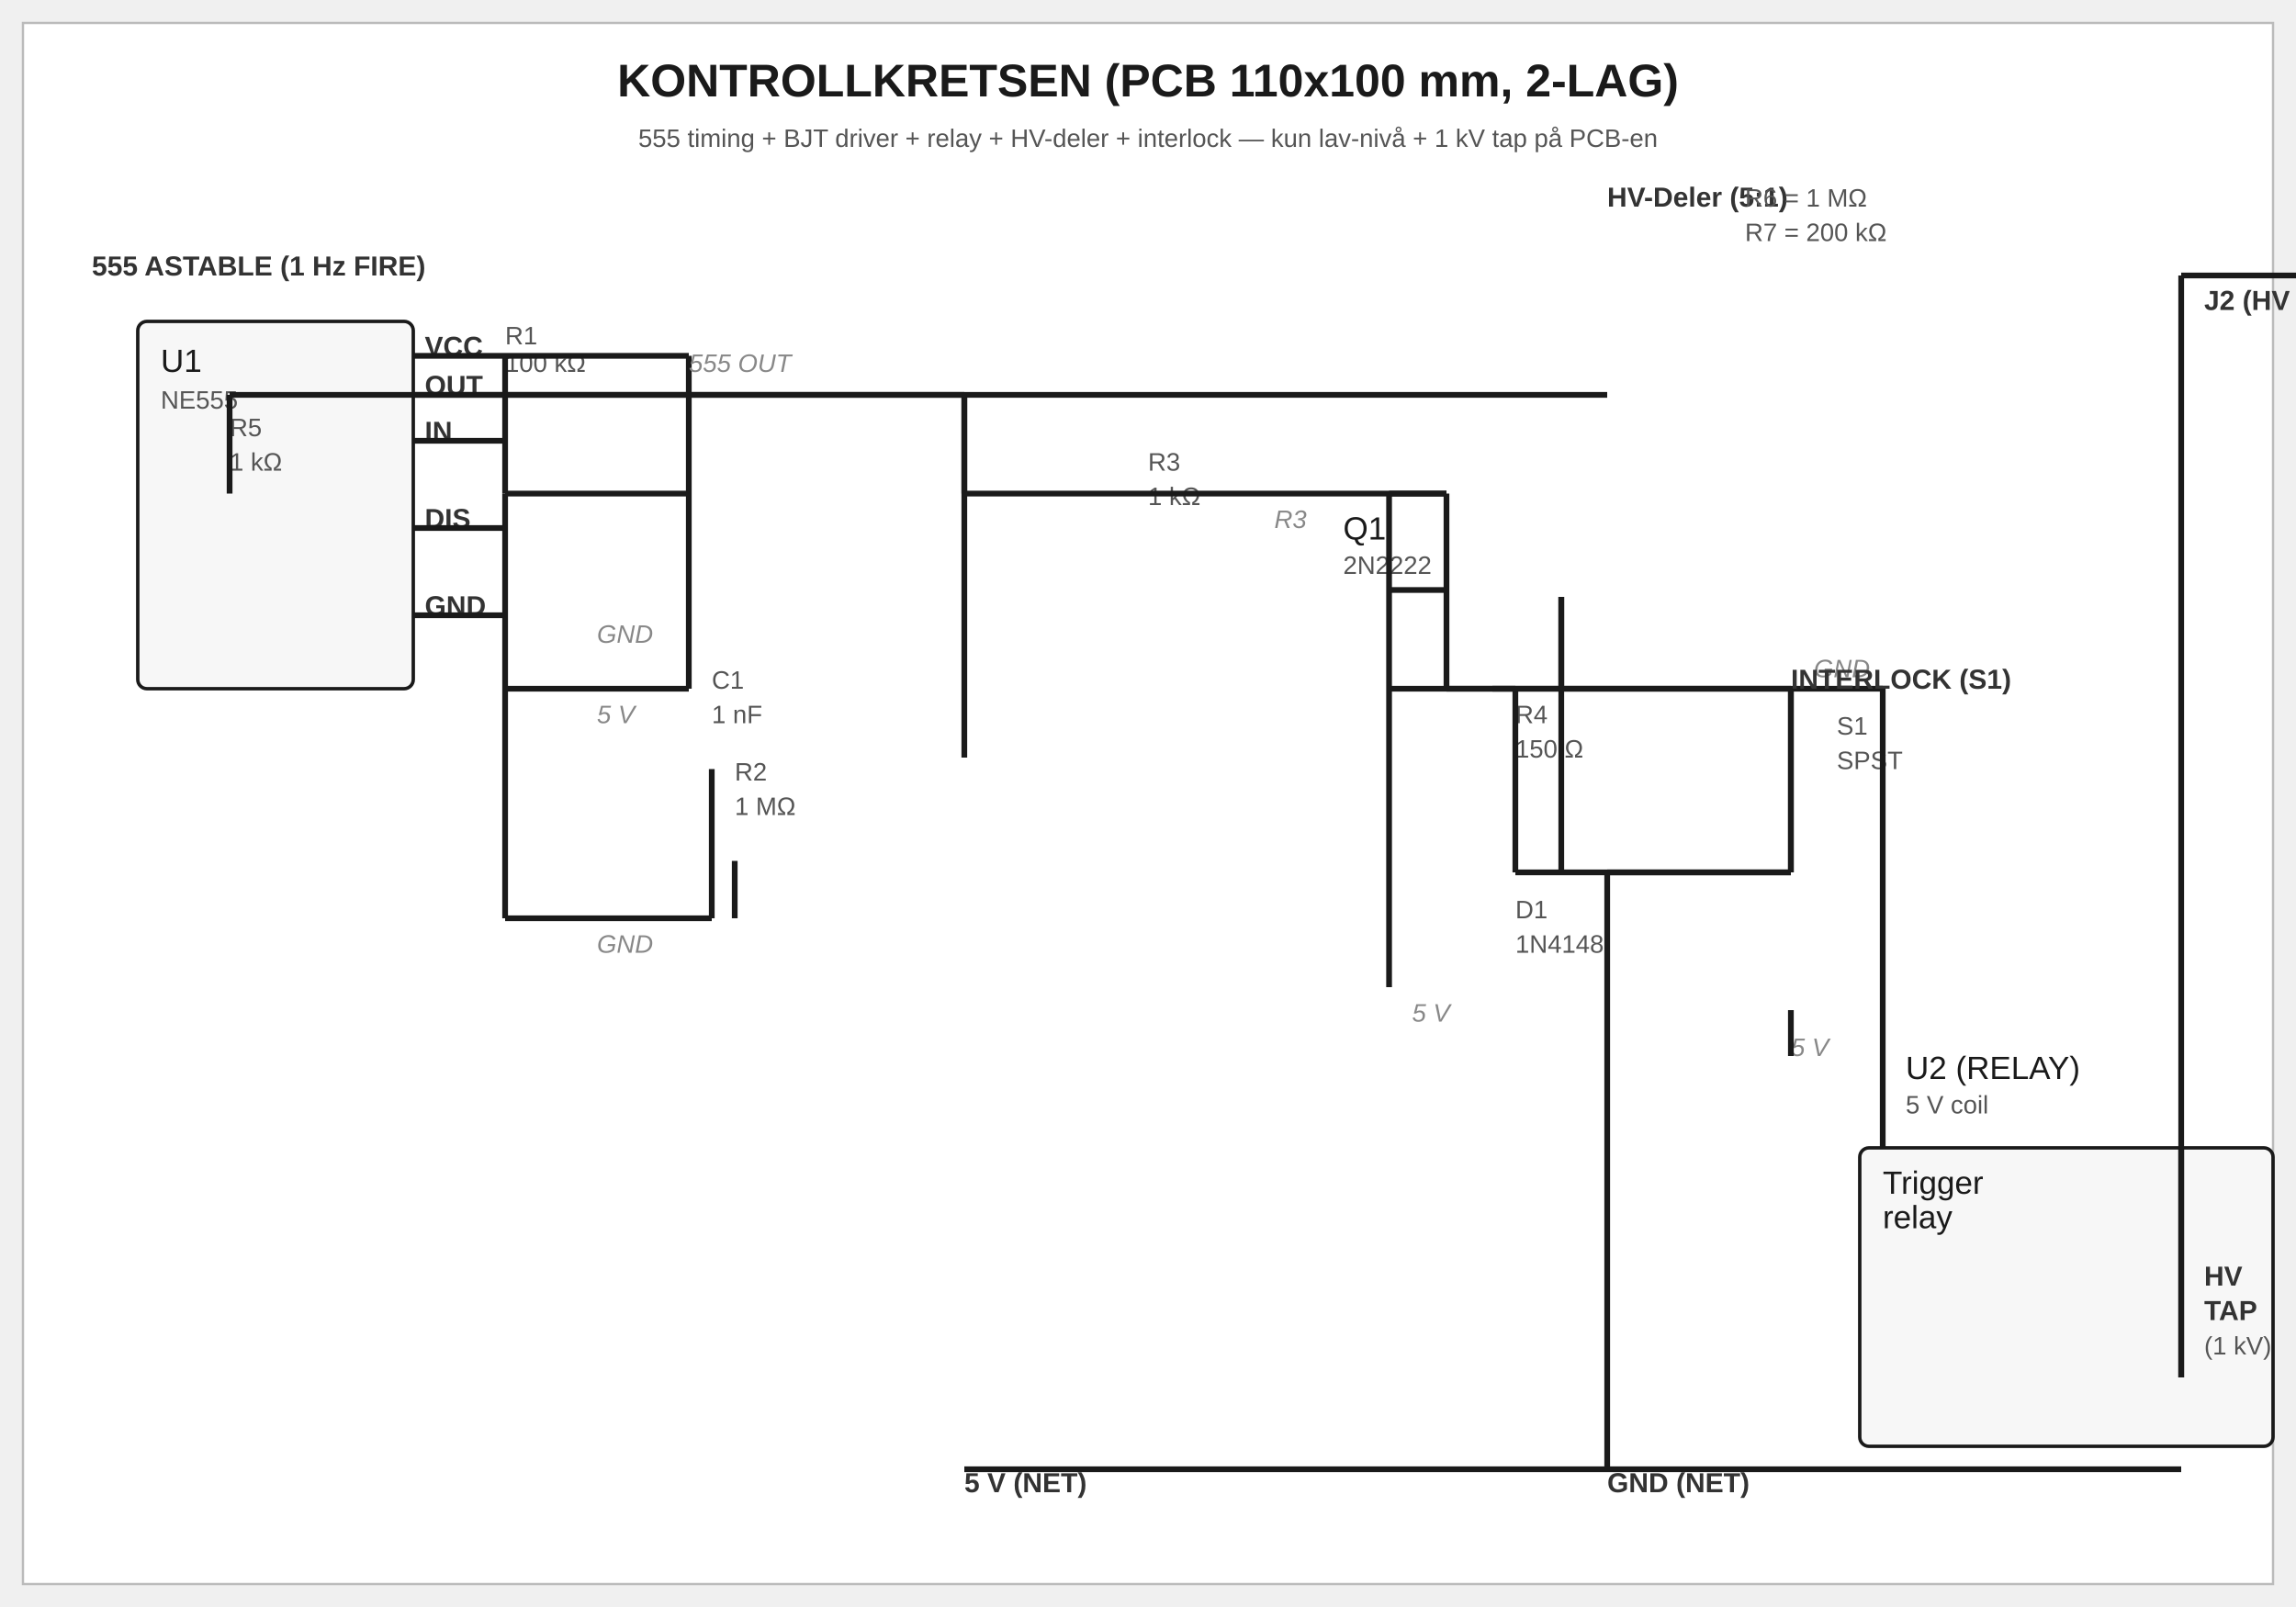
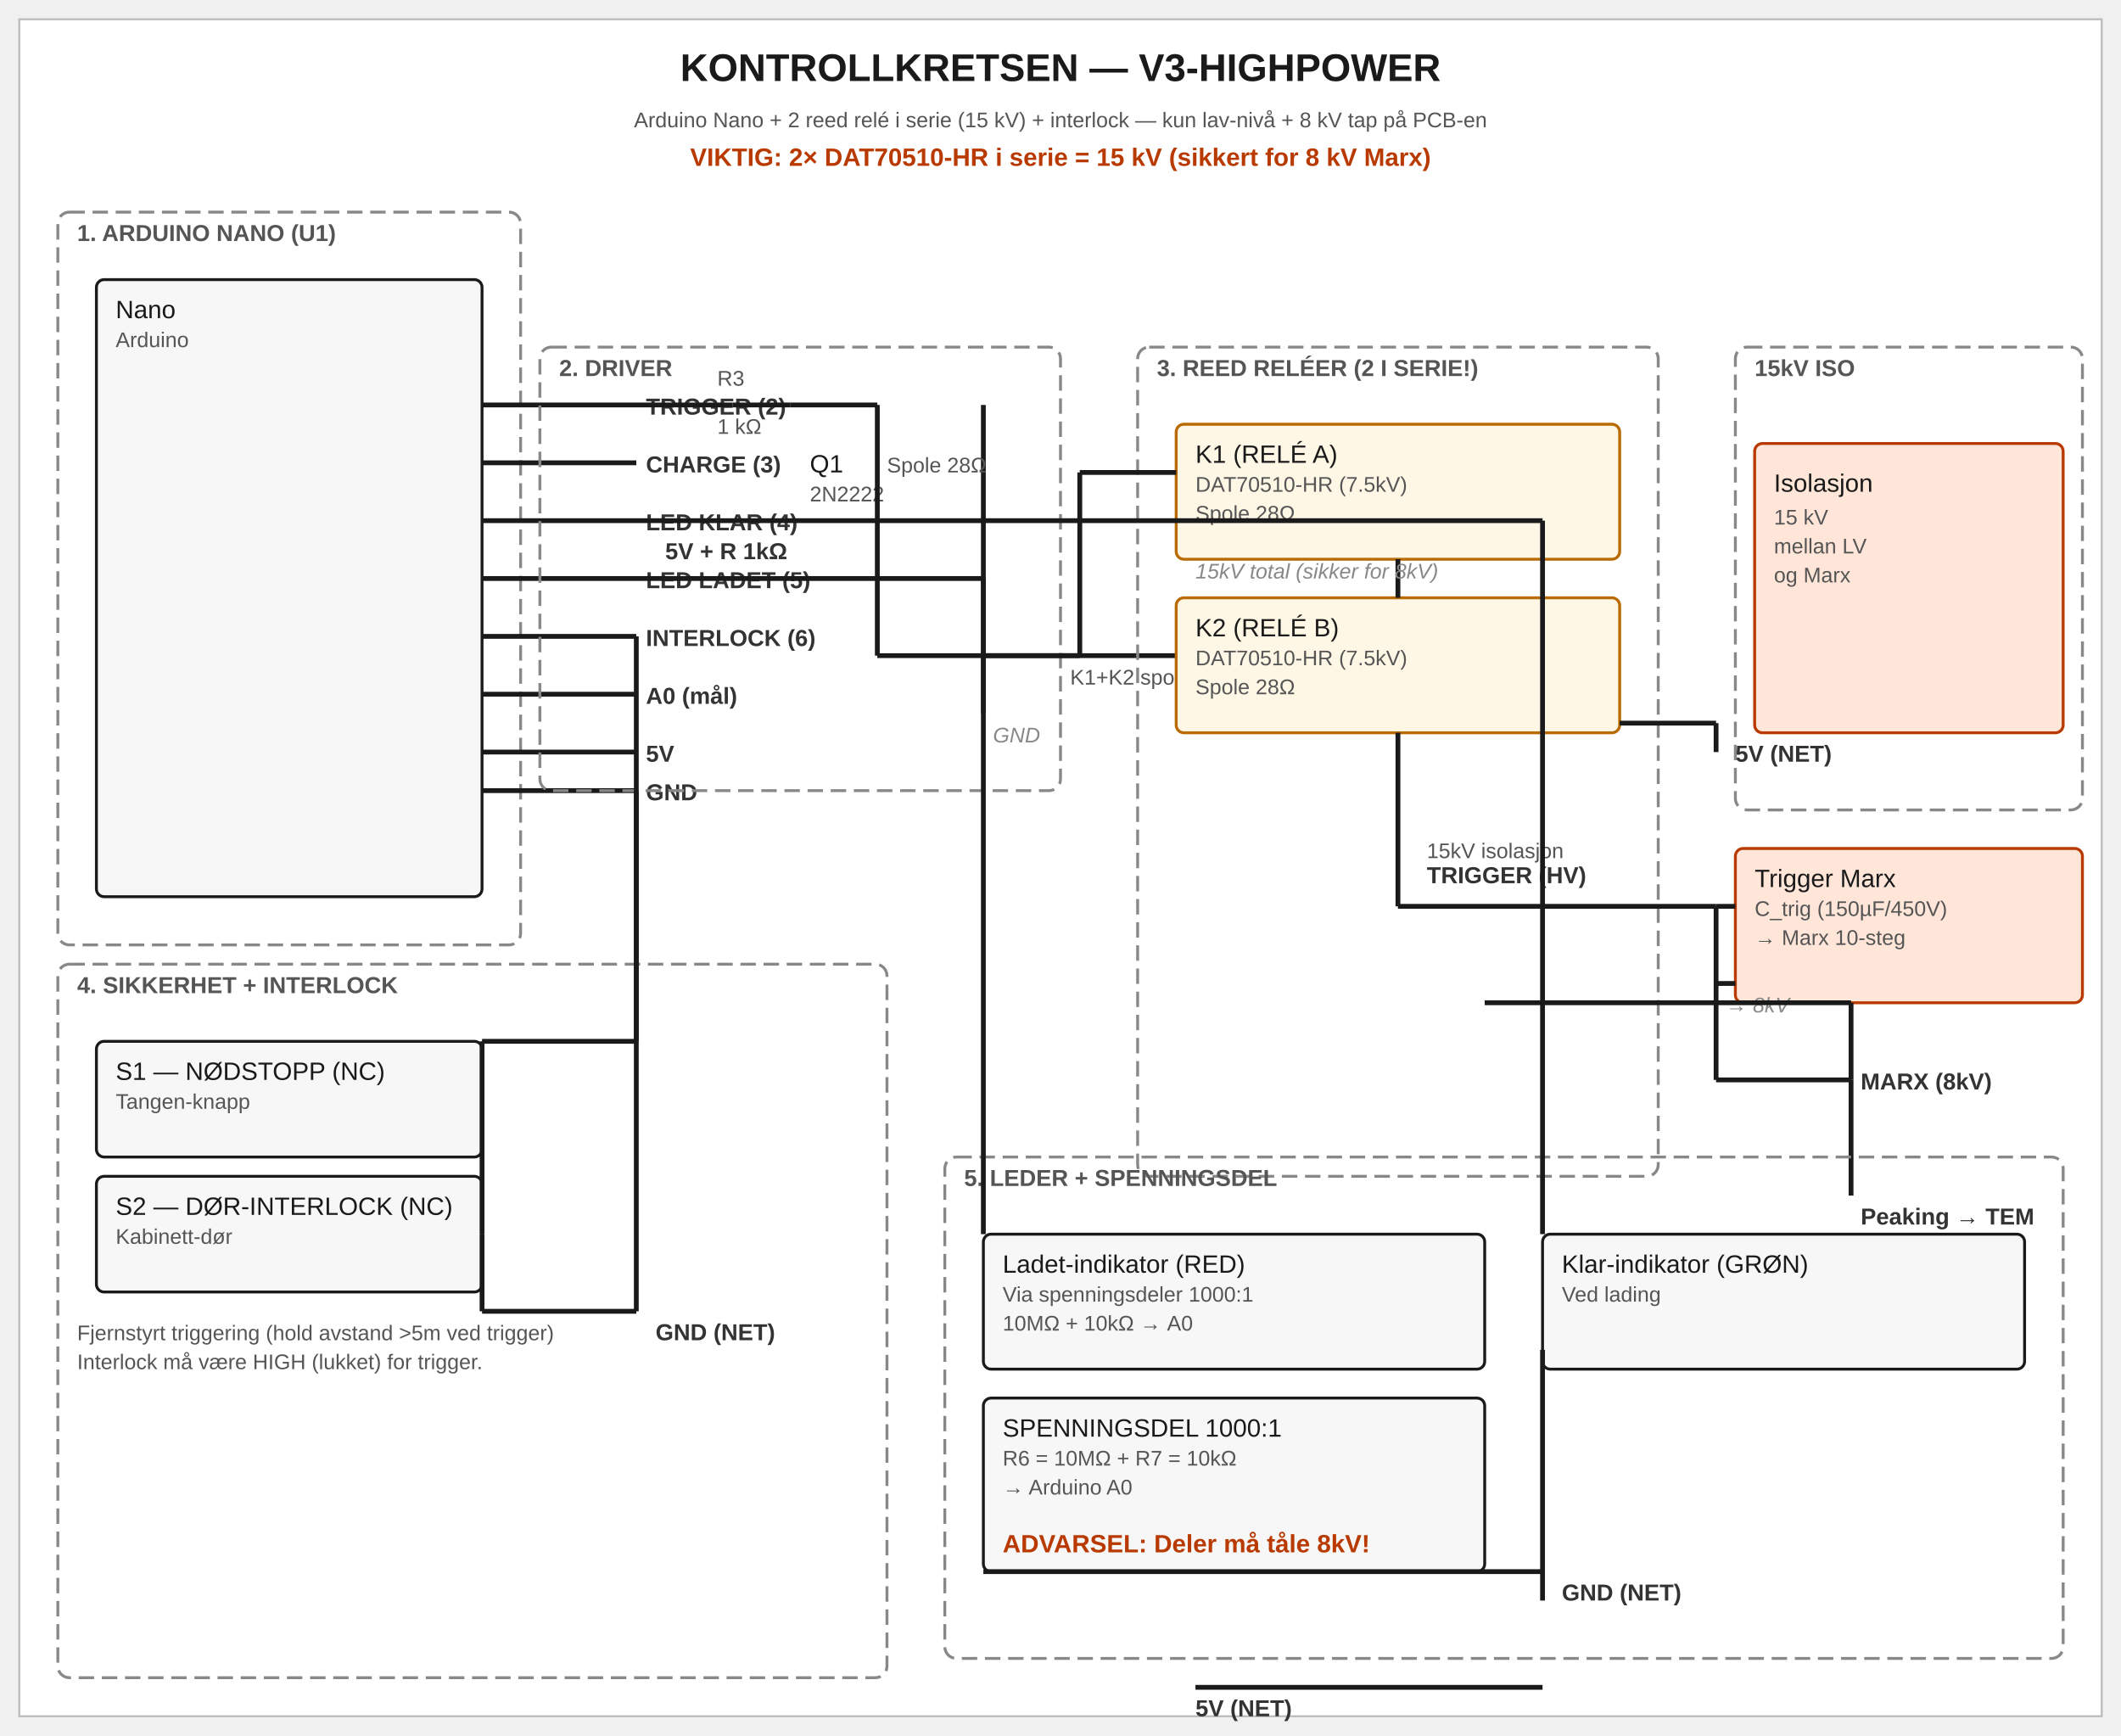
- <svg xmlns="http://www.w3.org/2000/svg" viewBox="0 0 1000 700" width="100%" height="100%">
+ <svg xmlns="http://www.w3.org/2000/svg" viewBox="0 0 1100 900" width="100%" height="100%">
  <defs>
    <style>
      .wire { stroke: #1a1a1a; stroke-width: 2.5; fill: none; }
-       .res-body { fill: #fff; stroke: #1a1a1a; stroke-width: 1.5; }
-       .res-tick { stroke: #1a1a1a; stroke-width: 1.5; }
+       .wire-dash { stroke: #6a3; stroke-width: 2; stroke-dasharray: 6 4; fill: none; }
      .cap-plate { fill: none; stroke: #1a1a1a; stroke-width: 2; }
-       .lbl { font-family: 'Segoe UI', Arial, sans-serif; font-size: 14px; fill: #1a1a1a; }
+       .lbl { font-family: 'Segoe UI', Arial, sans-serif; font-size: 13px; fill: #1a1a1a; }
      .val { font-family: 'Segoe UI', Arial, sans-serif; font-size: 11px; fill: #555; }
      .title { font-family: 'Segoe UI', Arial, sans-serif; font-size: 20px; font-weight: bold; fill: #1a1a1a; }
      .box { fill: #f7f7f7; stroke: #1a1a1a; stroke-width: 1.5; rx: 4;}
+       .box-hv { fill: #fff7e6; stroke: #b96a00; stroke-width: 1.5; rx: 4;}
+       .box-hv2 { fill: #ffe6d9; stroke: #b93a00; stroke-width: 1.5; rx: 4;}
      .net { font-family: 'Segoe UI', Arial, sans-serif; font-size: 11px; fill: #888; font-style: italic; }
      .netlab { font-family: 'Segoe UI', Arial, sans-serif; font-size: 12px; fill: #333; font-weight: bold; }
+       .section { fill: none; stroke: #888; stroke-width: 1.5; stroke-dasharray: 8 4; rx: 6;}
+       .sec-lbl { font-family: 'Segoe UI', Arial, sans-serif; font-size: 12px; fill: #555; font-weight: bold; }
+       .danger { font-family: 'Segoe UI', Arial, sans-serif; font-size: 13px; fill: #b93a00; font-weight: bold; }
    </style>
  </defs>
-   <rect x="10" y="10" width="980" height="680" fill="#fff" stroke="#bbb" stroke-width="1" />
-   <text class="title" x="500" y="42" text-anchor="middle">KONTROLLKRETSEN (PCB 110x100 mm, 2-LAG)</text>
-   <text class="val" x="500" y="64" text-anchor="middle">555 timing + BJT driver + relay + HV-deler + interlock — kun lav-nivå + 1 kV tap på PCB-en</text>
-   <text class="netlab" x="40" y="120">555 ASTABLE (1 Hz FIRE)</text>
-   <rect class="box" x="60" y="140" width="120" height="160" />
-   <text class="lbl" x="70" y="162">U1</text>
-   <text class="val" x="70" y="178">NE555</text>
-   <text class="netlab" x="185" y="192">IN</text>
-   <text class="netlab" x="185" y="230">DIS</text>
-   <text class="netlab" x="185" y="268">GND</text>
-   <text class="netlab" x="185" y="155">VCC</text>
-   <text class="netlab" x="185" y="172">OUT</text>
-   <line class="wire" x1="180" y1="172" x2="220" y2="172" />
-   <line class="wire" x1="180" y1="155" x2="220" y2="155" />
-   <line class="wire" x1="180" y1="192" x2="220" y2="192" />
-   <line class="wire" x1="180" y1="230" x2="220" y2="230" />
-   <line class="wire" x1="180" y1="268" x2="220" y2="268" />
-   <text class="val" x="220" y="150">R1</text>
-   <text class="val" x="220" y="162">100 kΩ</text>
-   <line class="wire" x1="220" y1="155" x2="300" y2="155" />
-   <line class="wire" x1="220" y1="155" x2="220" y2="215" />
-   <line class="wire" x1="220" y1="215" x2="300" y2="215" />
-   <line class="wire" x1="220" y1="215" x2="220" y2="268" />
-   <line class="wire" x1="220" y1="268" x2="220" y2="268" />
-   <line class="wire" x1="300" y1="155" x2="300" y2="300" />
-   <line class="wire" x1="300" y1="300" x2="220" y2="300" />
-   <text class="net" x="260" y="315">5 V</text>
-   <text class="net" x="260" y="280">GND</text>
-   <text class="val" x="310" y="300">C1</text>
-   <text class="val" x="310" y="315">1 nF</text>
-   <line class="wire" x1="310" y1="335" x2="310" y2="400" />
-   <line class="wire" x1="310" y1="400" x2="220" y2="400" />
-   <line class="wire" x1="220" y1="400" x2="220" y2="268" />
-   <text class="net" x="260" y="415">GND</text>
-   <text class="val" x="320" y="340">R2</text>
-   <text class="val" x="320" y="355">1 MΩ</text>
-   <line class="wire" x1="320" y1="375" x2="320" y2="400" />
-   <line class="wire" x1="220" y1="172" x2="420" y2="172" />
-   <line class="wire" x1="420" y1="172" x2="420" y2="215" />
-   <line class="wire" x1="420" y1="215" x2="480" y2="215" />
-   <line class="wire" x1="420" y1="172" x2="700" y2="172" />
-   <line class="wire" x1="420" y1="172" x2="420" y2="330" />
-   <text class="net" x="300" y="162">555 OUT</text>
-   <text class="val" x="500" y="205">R3</text>
-   <text class="val" x="500" y="220">1 kΩ</text>
-   <line class="wire" x1="480" y1="215" x2="570" y2="215" />
-   <text class="lbl" x="585" y="235">Q1</text>
-   <text class="val" x="585" y="250">2N2222</text>
-   <line class="wire" x1="570" y1="215" x2="630" y2="215" />
-   <line class="wire" x1="630" y1="215" x2="630" y2="300" />
-   <line class="wire" x1="605" y1="215" x2="630" y2="215" />
-   <line class="wire" x1="605" y1="300" x2="630" y2="300" />
-   <line class="wire" x1="605" y1="215" x2="605" y2="300" />
-   <line class="wire" x1="630" y1="300" x2="780" y2="300" />
-   <text class="net" x="790" y="295">GND</text>
-   <line class="wire" x1="605" y1="300" x2="605" y2="430" />
-   <text class="net" x="615" y="445">5 V</text>
-   <line class="wire" x1="630" y1="300" x2="650" y2="300" />
-   <line class="wire" x1="650" y1="300" x2="780" y2="300" />
-   <line class="wire" x1="605" y1="257" x2="630" y2="257" />
-   <text class="net" x="555" y="230">R3</text>
-   <text class="val" x="660" y="315">R4</text>
-   <text class="val" x="660" y="330">150 Ω</text>
-   <line class="wire" x1="650" y1="300" x2="660" y2="300" />
-   <line class="wire" x1="660" y1="300" x2="660" y2="340" />
-   <line class="wire" x1="660" y1="340" x2="660" y2="380" />
-   <line class="wire" x1="660" y1="380" x2="780" y2="380" />
-   <text class="val" x="660" y="400">D1</text>
-   <text class="val" x="660" y="415">1N4148</text>
-   <line class="wire" x1="680" y1="380" x2="680" y2="300" />
-   <line class="wire" x1="680" y1="300" x2="680" y2="260" />
-   <line class="wire" x1="680" y1="260" x2="680" y2="300" />
-   <line class="wire" x1="780" y1="380" x2="780" y2="380" />
-   <line class="wire" x1="780" y1="380" x2="780" y2="300" />
-   <text class="val" x="800" y="320">S1</text>
-   <text class="val" x="800" y="335">SPST</text>
-   <line class="wire" x1="780" y1="300" x2="820" y2="300" />
-   <line class="wire" x1="820" y1="300" x2="820" y2="340" />
-   <line class="wire" x1="820" y1="340" x2="820" y2="440" />
-   <text class="lbl" x="830" y="470">U2 (RELAY)</text>
-   <text class="val" x="830" y="485">5 V coil</text>
-   <rect class="box" x="810" y="500" width="180" height="130" />
-   <text class="lbl" x="820" y="520">Trigger</text>
-   <text class="lbl" x="820" y="535">relay</text>
-   <line class="wire" x1="820" y1="440" x2="820" y2="500" />
-   <line class="wire" x1="950" y1="500" x2="950" y2="600" />
-   <text class="netlab" x="960" y="560">HV</text>
-   <text class="netlab" x="960" y="575">TAP</text>
-   <text class="val" x="960" y="590">(1 kV)</text>
-   <text class="netlab" x="420" y="650">5 V (NET)</text>
-   <line class="wire" x1="420" y1="640" x2="950" y2="640" />
-   <text class="netlab" x="700" y="650">GND (NET)</text>
-   <line class="wire" x1="700" y1="640" x2="700" y2="380" />
-   <line class="wire" x1="700" y1="380" x2="780" y2="380" />
-   <text class="netlab" x="700" y="90">HV-Deler (5:1)</text>
-   <line class="wire" x1="950" y1="600" x2="950" y2="120" />
-   <line class="wire" x1="950" y1="120" x2="1000" y2="120" />
-   <text class="val" x="760" y="90">R6 = 1 MΩ</text>
-   <text class="val" x="760" y="105">R7 = 200 kΩ</text>
-   <text class="netlab" x="960" y="135">J2 (HV tap)</text>
-   <text class="val" x="100" y="190">R5</text>
-   <text class="val" x="100" y="205">1 kΩ</text>
-   <line class="wire" x1="420" y1="172" x2="100" y2="172" />
-   <line class="wire" x1="100" y1="172" x2="100" y2="215" />
-   <line class="wire" x1="100" y1="215" x2="100" y2="215" />
-   <text class="netlab" x="780" y="300">INTERLOCK (S1)</text>
-   <line class="wire" x1="780" y1="300" x2="780" y2="380" />
-   <text class="net" x="780" y="460">5 V</text>
-   <line class="wire" x1="780" y1="460" x2="780" y2="440" />
+   <rect x="10" y="10" width="1080" height="880" fill="#fff" stroke="#bbb" stroke-width="1" />
+   <text class="title" x="550" y="42" text-anchor="middle">KONTROLLKRETSEN — V3-HIGHPOWER</text>
+   <text class="val" x="550" y="66" text-anchor="middle">Arduino Nano + 2 reed relé i serie (15 kV) + interlock — kun lav-nivå + 8 kV tap på PCB-en</text>
+   <text class="danger" x="550" y="86" text-anchor="middle">VIKTIG: 2× DAT70510-HR i serie = 15 kV (sikkert for 8 kV Marx)</text>
+   <rect class="section" x="30" y="110" width="240" height="380" />
+   <text class="sec-lbl" x="40" y="125">1. ARDUINO NANO (U1)</text>
+   <rect class="box" x="50" y="145" width="200" height="320" rx="4" />
+   <text class="lbl" x="60" y="165">Nano</text>
+   <text class="val" x="60" y="180">Arduino</text>
+   <line class="wire" x1="250" y1="210" x2="330" y2="210" />
+   <text class="netlab" x="335" y="215">TRIGGER (2)</text>
+   <line class="wire" x1="250" y1="240" x2="330" y2="240" />
+   <text class="netlab" x="335" y="245">CHARGE (3)</text>
+   <line class="wire" x1="250" y1="270" x2="330" y2="270" />
+   <text class="netlab" x="335" y="275">LED KLAR (4)</text>
+   <line class="wire" x1="250" y1="300" x2="330" y2="300" />
+   <text class="netlab" x="335" y="305">LED LADET (5)</text>
+   <line class="wire" x1="250" y1="330" x2="330" y2="330" />
+   <text class="netlab" x="335" y="335">INTERLOCK (6)</text>
+   <line class="wire" x1="250" y1="360" x2="330" y2="360" />
+   <text class="netlab" x="335" y="365">A0 (mål)</text>
+   <line class="wire" x1="250" y1="390" x2="330" y2="390" />
+   <text class="netlab" x="335" y="395">5V</text>
+   <line class="wire" x1="250" y1="410" x2="330" y2="410" />
+   <text class="netlab" x="335" y="415">GND</text>
+   <rect class="section" x="280" y="180" width="270" height="230" />
+   <text class="sec-lbl" x="290" y="195">2. DRIVER</text>
+   <line class="wire" x1="330" y1="210" x2="380" y2="210" />
+   <line class="wire" x1="380" y1="210" x2="410" y2="210" />
+   <text class="val" x="372" y="200">R3</text>
+   <text class="val" x="372" y="225">1 kΩ</text>
+   <text class="lbl" x="420" y="245">Q1</text>
+   <text class="val" x="420" y="260">2N2222</text>
+   <line class="wire" x1="410" y1="210" x2="455" y2="210" />
+   <line class="wire" x1="455" y1="210" x2="455" y2="340" />
+   <line class="wire" x1="510" y1="210" x2="510" y2="340" />
+   <line class="wire" x1="510" y1="340" x2="560" y2="340" />
+   <line class="wire" x1="510" y1="340" x2="510" y2="370" />
+   <text class="net" x="515" y="385">GND</text>
+   <line class="wire" x1="455" y1="340" x2="650" y2="340" />
+   <text class="val" x="555" y="355">K1+K2 spole (56Ω)</text>
+   <rect class="section" x="590" y="180" width="270" height="430" />
+   <text class="sec-lbl" x="600" y="195">3. REED RELÉER (2 I SERIE!)</text>
+   <rect class="box-hv" x="610" y="220" width="230" height="70" rx="4" />
+   <text class="lbl" x="620" y="240">K1 (RELÉ A)</text>
+   <text class="val" x="620" y="255">DAT70510-HR (7.5kV)</text>
+   <text class="val" x="620" y="270">Spole 28Ω</text>
+   <rect class="box-hv" x="610" y="310" width="230" height="70" rx="4" />
+   <text class="lbl" x="620" y="330">K2 (RELÉ B)</text>
+   <text class="val" x="620" y="345">DAT70510-HR (7.5kV)</text>
+   <text class="val" x="620" y="360">Spole 28Ω</text>
+   <line class="wire" x1="610" y1="245" x2="560" y2="245" />
+   <line class="wire" x1="560" y1="245" x2="560" y2="340" />
+   <text class="val" x="460" y="245">Spole 28Ω</text>
+   <line class="wire" x1="840" y1="375" x2="890" y2="375" />
+   <line class="wire" x1="890" y1="375" x2="890" y2="390" />
+   <text class="netlab" x="900" y="395">5V (NET)</text>
+   <line class="wire" x1="725" y1="290" x2="725" y2="310" />
+   <text class="net" x="620" y="300">15kV total (sikker for 8kV)</text>
+   <line class="wire" x1="725" y1="380" x2="725" y2="470" />
+   <line class="wire" x1="725" y1="470" x2="890" y2="470" />
+   <text class="netlab" x="740" y="458">TRIGGER (HV)</text>
+   <text class="val" x="740" y="445">15kV isolasjon</text>
+   <rect class="box-hv2" x="900" y="440" width="180" height="80" rx="4" />
+   <text class="lbl" x="910" y="460">Trigger Marx</text>
+   <text class="val" x="910" y="475">C_trig (150µF/450V)</text>
+   <text class="val" x="910" y="490">→ Marx 10-steg</text>
+   <line class="wire" x1="900" y1="470" x2="890" y2="470" />
+   <line class="wire" x1="900" y1="510" x2="890" y2="510" />
+   <text class="net" x="895" y="525">→ 8kV</text>
+   <line class="wire" x1="890" y1="470" x2="890" y2="560" />
+   <line class="wire" x1="890" y1="560" x2="960" y2="560" />
+   <text class="netlab" x="965" y="565">MARX (8kV)</text>
+   <line class="wire" x1="960" y1="560" x2="960" y2="620" />
+   <text class="netlab" x="965" y="635">Peaking → TEM</text>
+   <rect class="section" x="900" y="180" width="180" height="240" />
+   <text class="sec-lbl" x="910" y="195">15kV ISO</text>
+   <rect class="box-hv2" x="910" y="230" width="160" height="150" rx="4" />
+   <text class="lbl" x="920" y="255">Isolasjon</text>
+   <text class="val" x="920" y="272">15 kV</text>
+   <text class="val" x="920" y="287">mellan LV</text>
+   <text class="val" x="920" y="302">og Marx</text>
+   <rect class="section" x="30" y="500" width="430" height="370" />
+   <text class="sec-lbl" x="40" y="515">4. SIKKERHET + INTERLOCK</text>
+   <rect class="box" x="50" y="540" width="200" height="60" rx="4" />
+   <text class="lbl" x="60" y="560">S1 — NØDSTOPP (NC)</text>
+   <text class="val" x="60" y="575">Tangen-knapp</text>
+   <line class="wire" x1="330" y1="330" x2="330" y2="540" />
+   <line class="wire" x1="330" y1="540" x2="250" y2="540" />
+   <rect class="box" x="50" y="610" width="200" height="60" rx="4" />
+   <text class="lbl" x="60" y="630">S2 — DØR-INTERLOCK (NC)</text>
+   <text class="val" x="60" y="645">Kabinett-dør</text>
+   <line class="wire" x1="250" y1="540" x2="250" y2="640" />
+   <line class="wire" x1="250" y1="640" x2="250" y2="680" />
+   <line class="wire" x1="250" y1="680" x2="330" y2="680" />
+   <line class="wire" x1="330" y1="680" x2="330" y2="410" />
+   <text class="netlab" x="340" y="695">GND (NET)</text>
+   <text class="val" x="40" y="695">Fjernstyrt triggering (hold avstand &gt;5m ved trigger)</text>
+   <text class="val" x="40" y="710">Interlock må være HIGH (lukket) for trigger.</text>
+   <rect class="section" x="490" y="600" width="580" height="260" />
+   <text class="sec-lbl" x="500" y="615">5. LEDER + SPENNINGSDEL</text>
+   <rect class="box" x="510" y="640" width="260" height="70" rx="4" />
+   <text class="lbl" x="520" y="660">Ladet-indikator (RED)</text>
+   <text class="val" x="520" y="675">Via spenningsdeler 1000:1</text>
+   <text class="val" x="520" y="690">10MΩ + 10kΩ → A0</text>
+   <line class="wire" x1="330" y1="300" x2="510" y2="300" />
+   <line class="wire" x1="510" y1="300" x2="510" y2="640" />
+   <text class="netlab" x="345" y="290">5V + R 1kΩ</text>
+   <rect class="box" x="800" y="640" width="250" height="70" rx="4" />
+   <text class="lbl" x="810" y="660">Klar-indikator (GRØN)</text>
+   <text class="val" x="810" y="675">Ved lading</text>
+   <line class="wire" x1="330" y1="270" x2="800" y2="270" />
+   <line class="wire" x1="800" y1="270" x2="800" y2="640" />
+   <rect class="box" x="510" y="725" width="260" height="90" rx="4" />
+   <text class="lbl" x="520" y="745">SPENNINGSDEL 1000:1</text>
+   <text class="val" x="520" y="760">R6 = 10MΩ + R7 = 10kΩ</text>
+   <text class="val" x="520" y="775">→ Arduino A0</text>
+   <text class="danger" x="520" y="805">ADVARSEL: Deler må tåle 8kV!</text>
+   <line class="wire" x1="960" y1="560" x2="960" y2="520" />
+   <line class="wire" x1="960" y1="520" x2="770" y2="520" />
+   <line class="wire" x1="510" y1="815" x2="800" y2="815" />
+   <text class="netlab" x="810" y="830">GND (NET)</text>
+   <line class="wire" x1="800" y1="830" x2="800" y2="700" />
+   <text class="netlab" x="620" y="890">5V (NET)</text>
+   <line class="wire" x1="620" y1="875" x2="800" y2="875" />
</svg>
